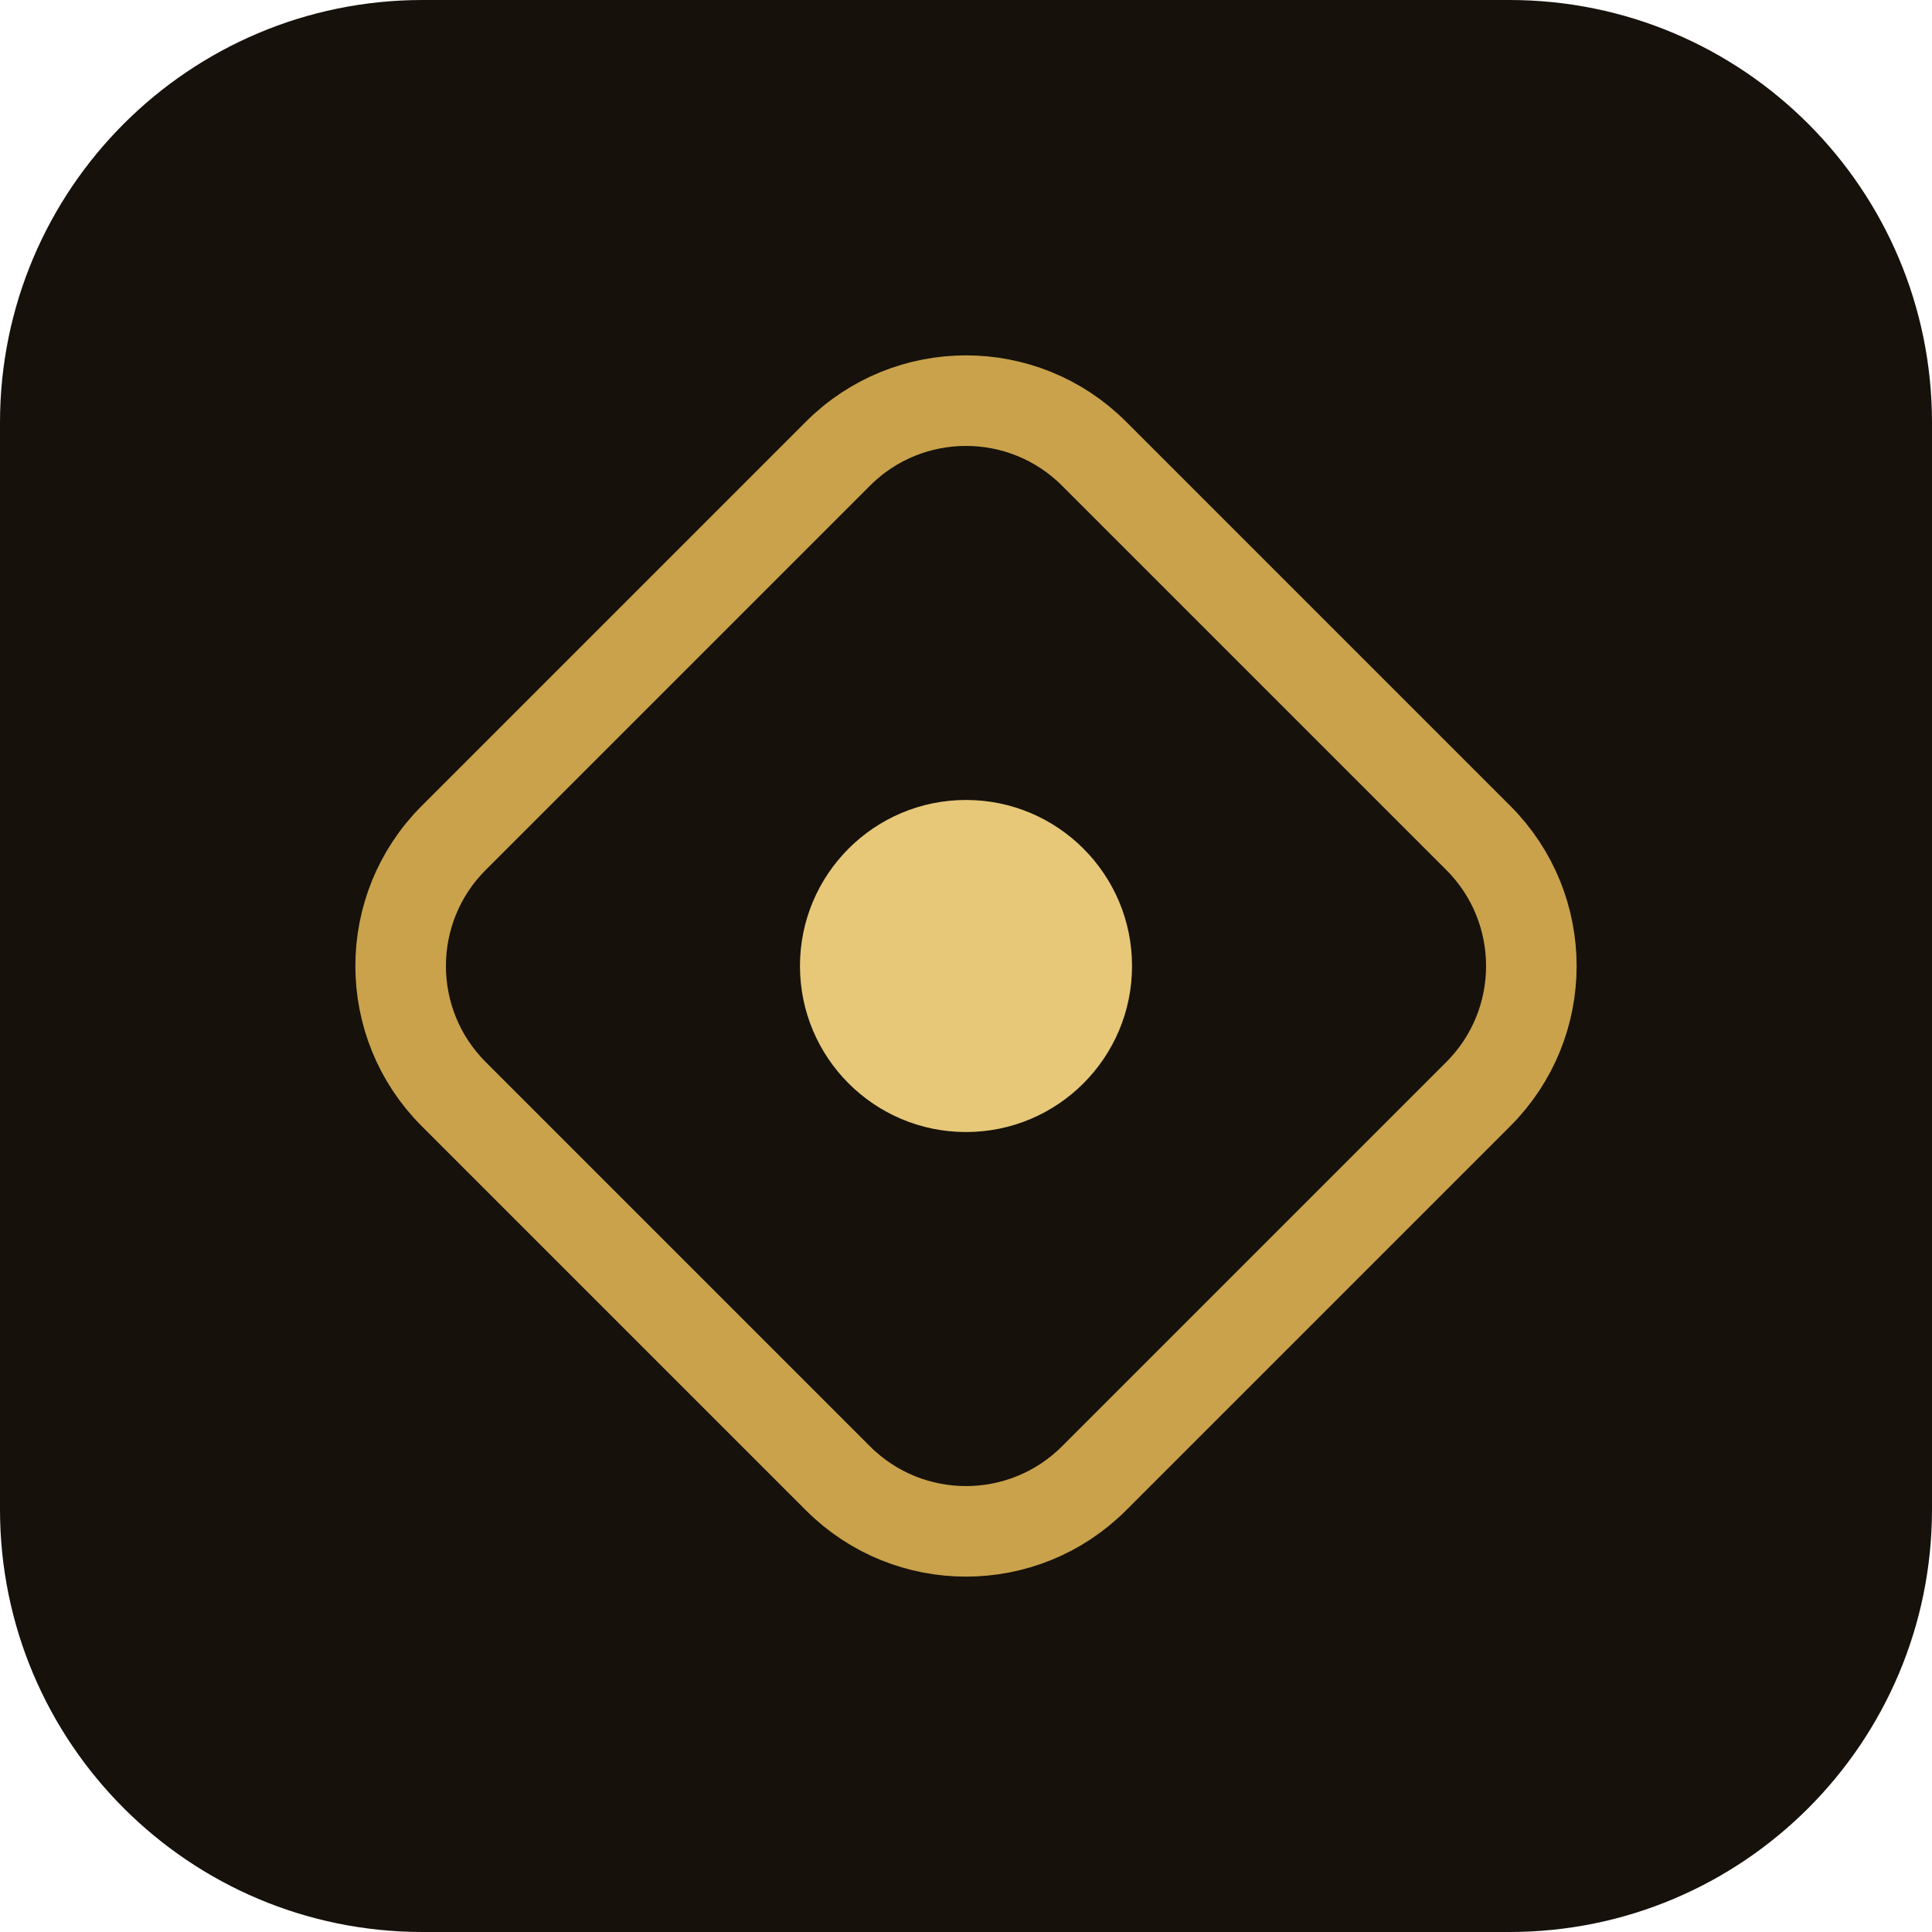
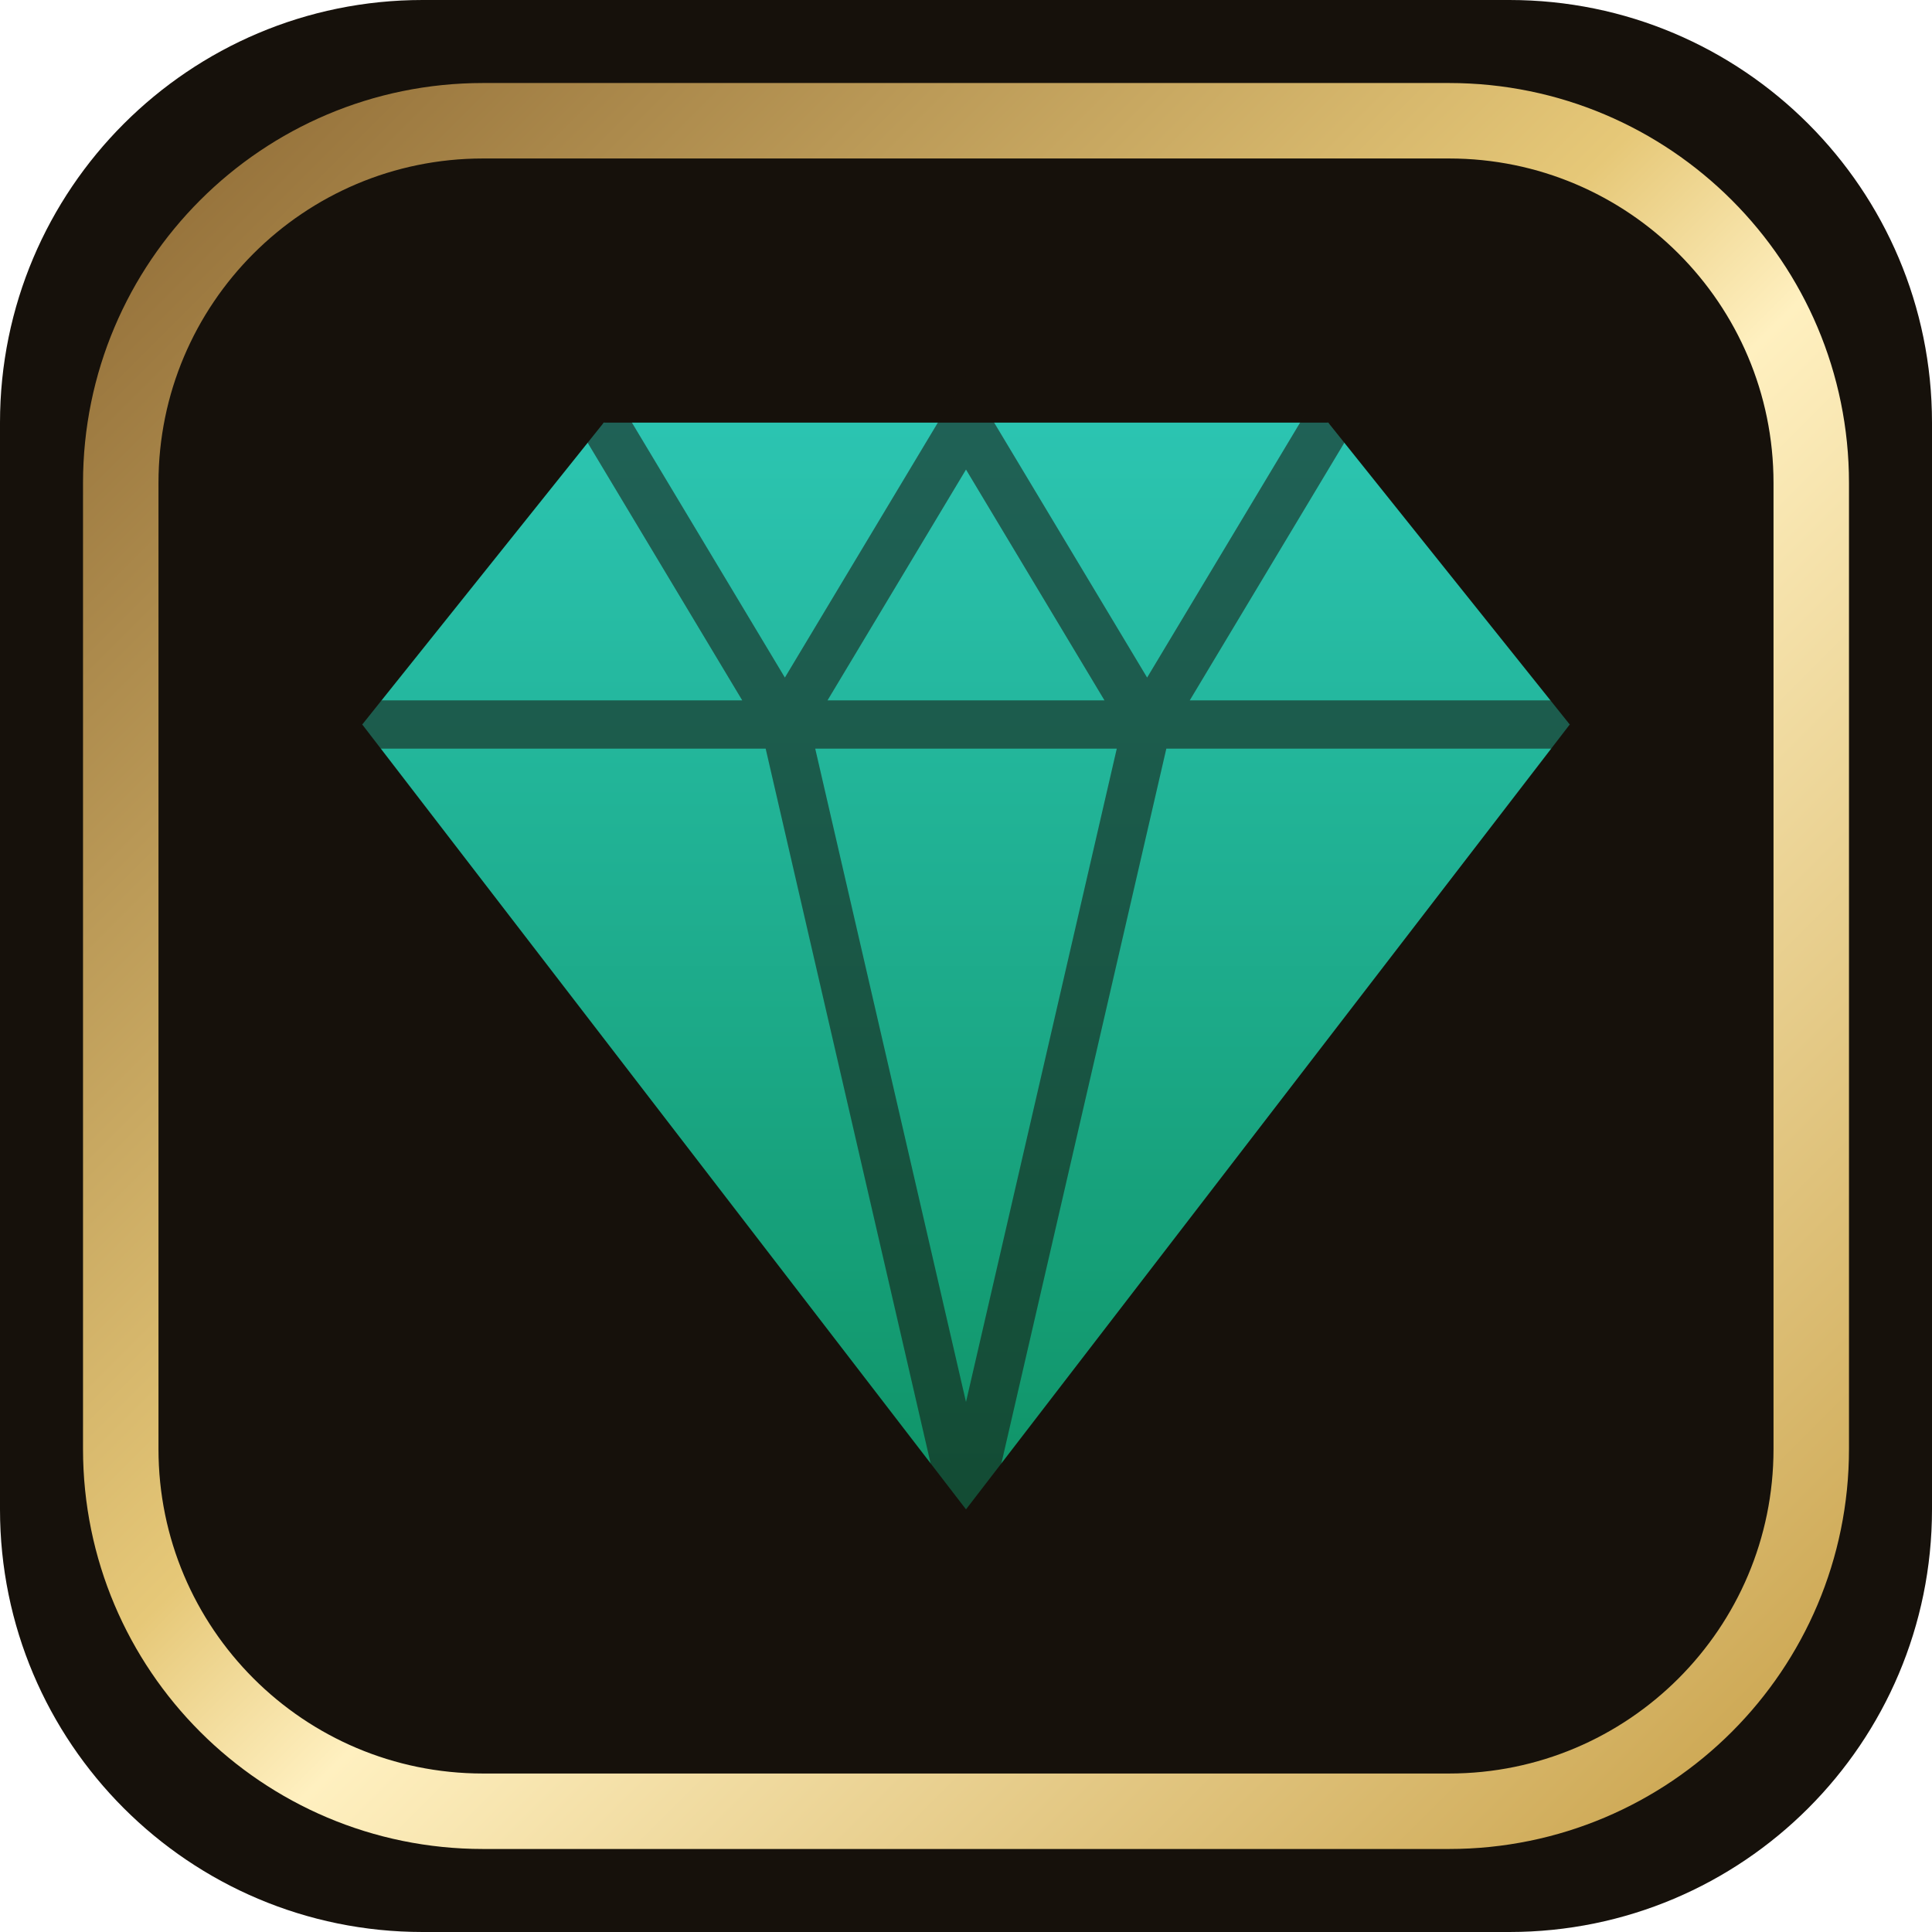
<svg xmlns="http://www.w3.org/2000/svg" viewBox="0 0 64 64">
+   <defs>
+     <linearGradient id="gold" x1="0" y1="0" x2="1" y2="1">
+       <stop offset="0" stop-color="#8f6b36" />
+       <stop offset=".45" stop-color="#e6c878" />
+       <stop offset=".55" stop-color="#fff0c0" />
+       <stop offset="1" stop-color="#c9a24b" />
+     </linearGradient>
+     <linearGradient id="gem" x1="0" y1="0" x2="0" y2="1">
+       <stop offset="0" stop-color="#2dd4bf" />
+       <stop offset="1" stop-color="#0e9f6e" />
+     </linearGradient>
+   </defs>
  <rect width="64" height="64" rx="14" fill="#16110b" />
-   <rect x="17" y="17" width="30" height="30" rx="6" transform="rotate(45 32 32)" fill="none" stroke="#c9a24b" stroke-width="3" />
-   <circle cx="32" cy="32" r="5.5" fill="#e6c878" />
+   <path d="M20 14h24l8 10-20 26L12 24z" fill="url(#gem)" opacity=".92" />
+   <path d="M12 24h40M20 14l6 10 6-10 6 10 6-10M26 24l6 26 6-26" stroke="#16110b" stroke-width="1.6" fill="none" opacity=".55" />
+   <rect x="4" y="4" width="56" height="56" rx="12" fill="none" stroke="url(#gold)" stroke-width="2.5" />
</svg>
